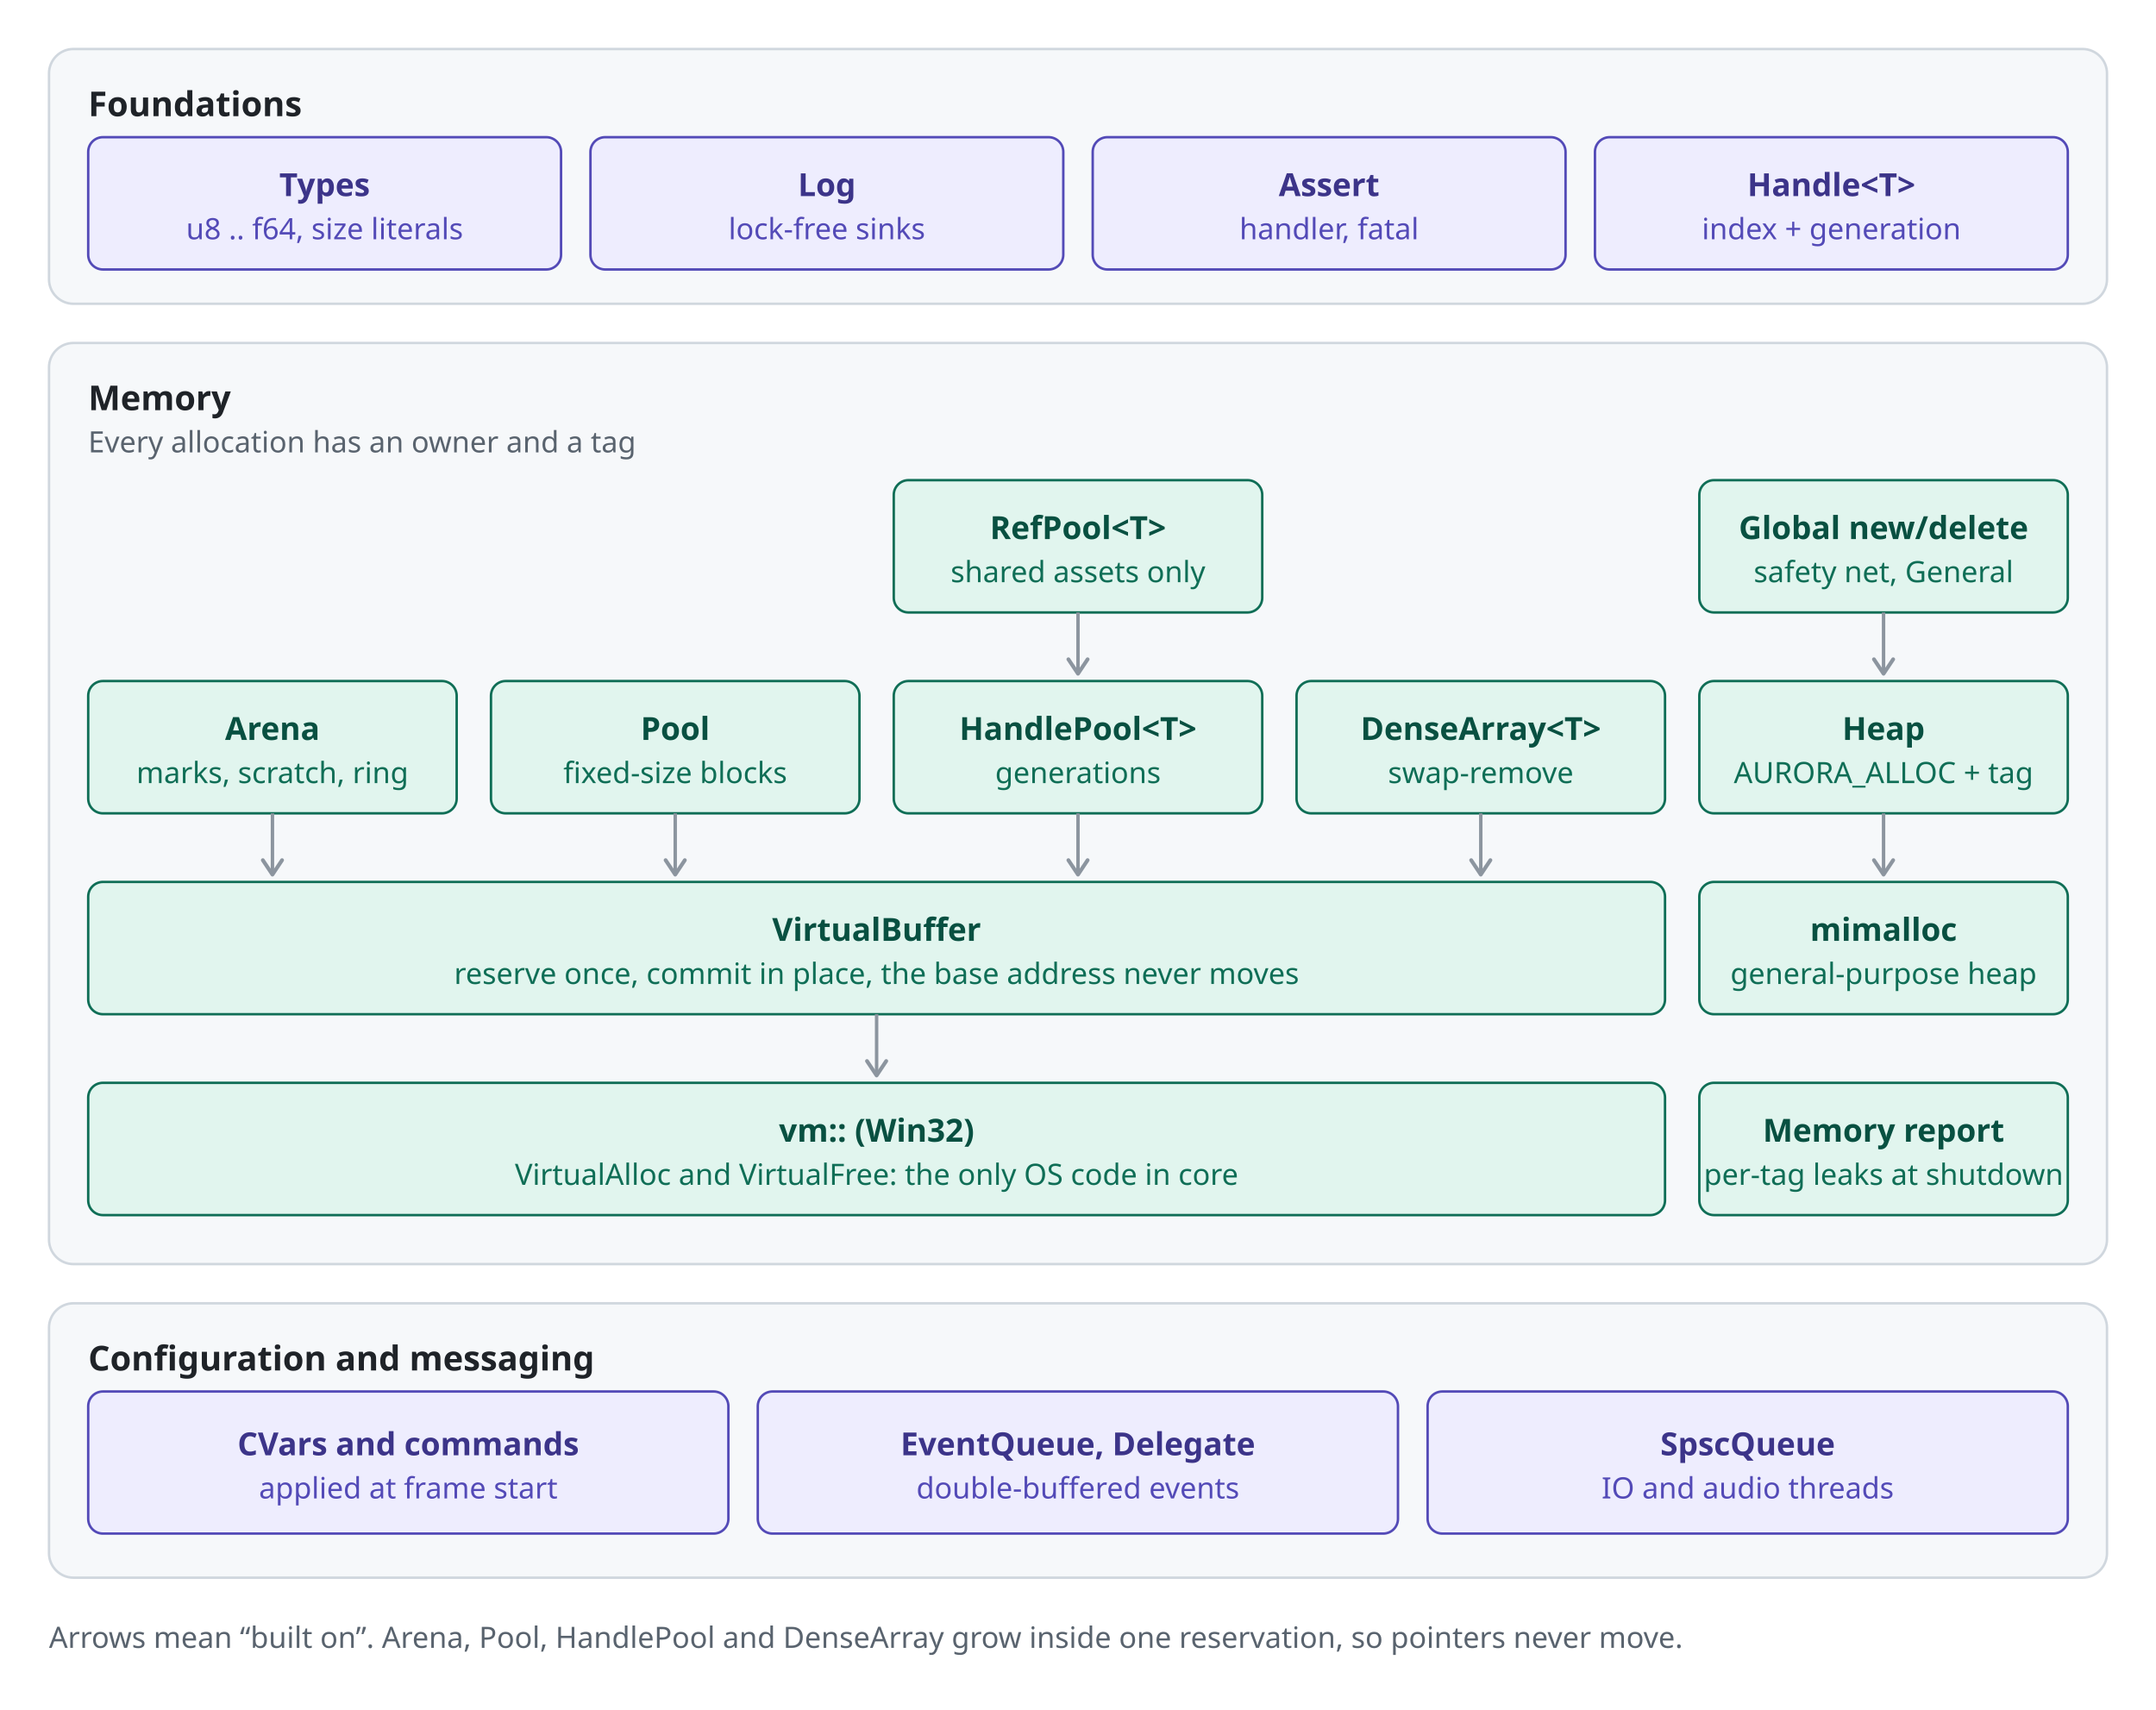
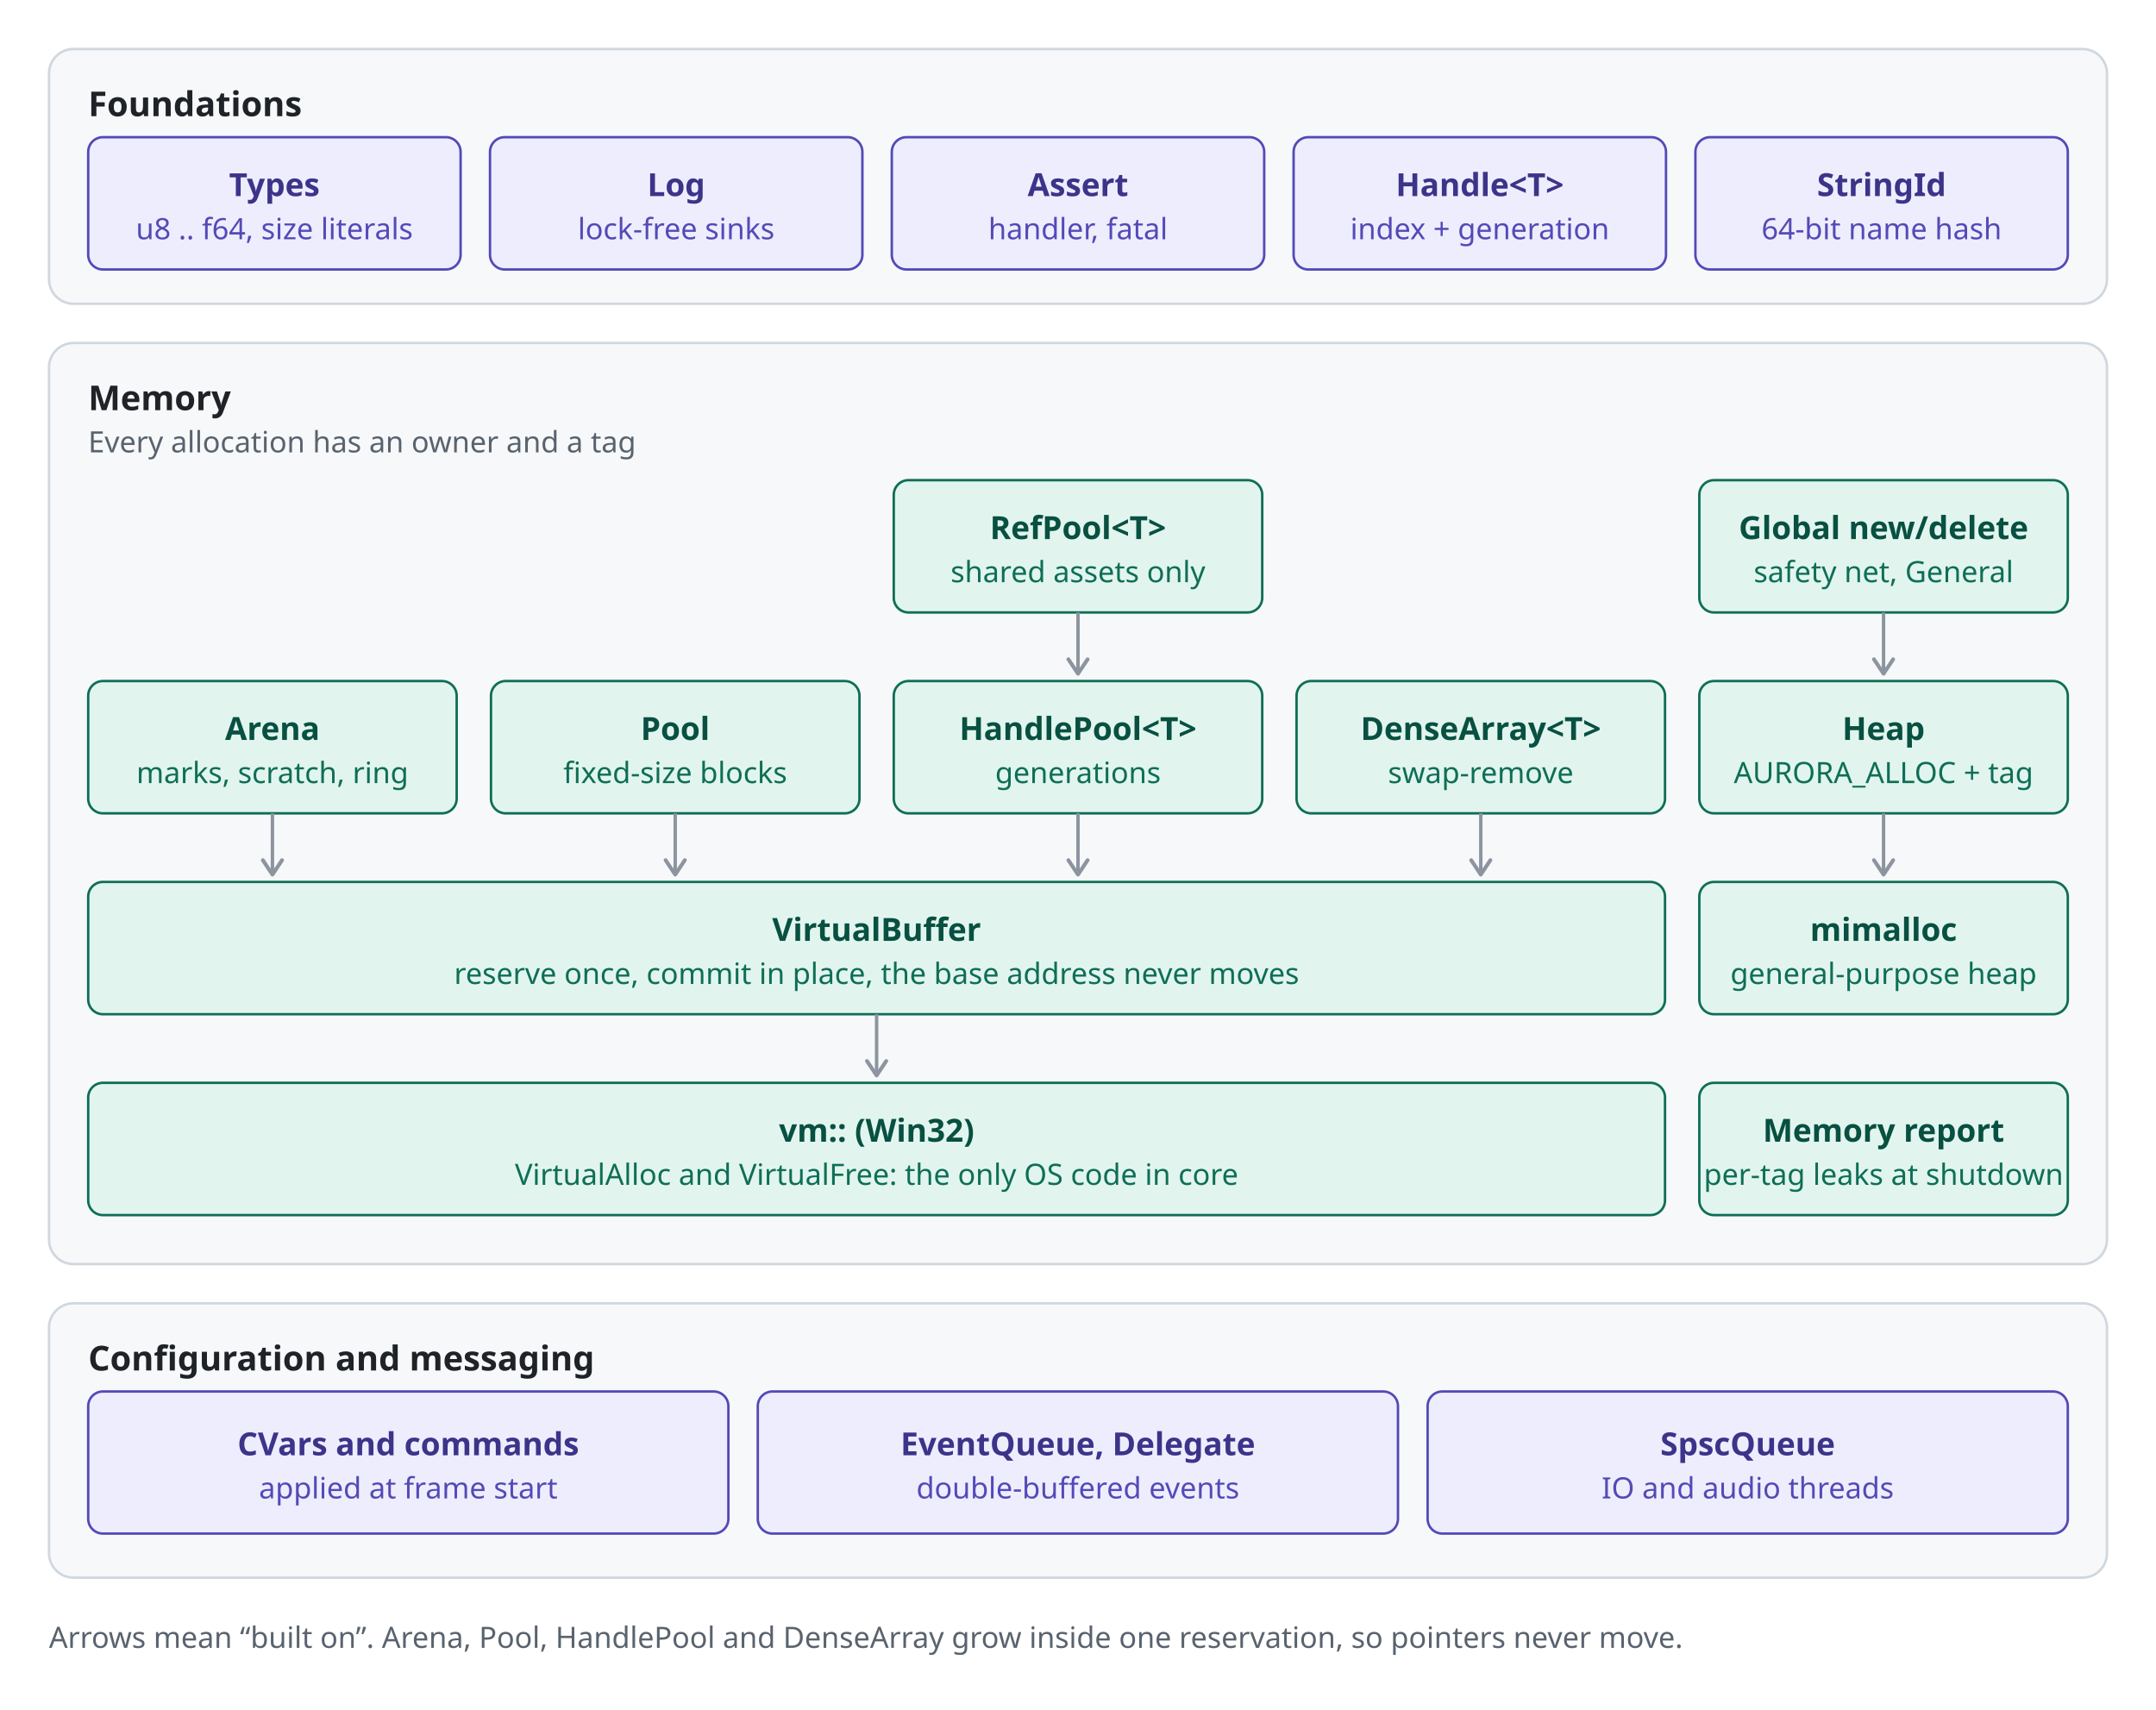
<svg xmlns="http://www.w3.org/2000/svg" width="880" height="698" viewBox="0 0 880 698" role="img" font-family="-apple-system, BlinkMacSystemFont, 'Segoe UI', 'Noto Sans', Helvetica, Arial, sans-serif">
  <defs>
    <marker id="arrow" viewBox="0 0 10 10" refX="8" refY="5" markerWidth="7" markerHeight="7" orient="auto-start-reverse">
      <path d="M2 1L8 5L2 9" fill="none" stroke="#8c959f" stroke-width="1.6" stroke-linecap="round" stroke-linejoin="round" />
    </marker>
  </defs>
  <rect x="20" y="20" width="840" height="104" rx="10" fill="#f6f8fa" stroke="#d0d7de" stroke-width="1" />
  <text x="36" y="42" font-size="14" font-weight="600" fill="#1f2328" text-anchor="start" dominant-baseline="central">Foundations</text>
-   <rect x="36.0" y="56" width="193.0" height="54" rx="6" fill="#EEEDFE" stroke="#534AB7" stroke-width="1" />
-   <text x="132.5" y="75.0" font-size="13" font-weight="600" fill="#3C3489" text-anchor="middle" dominant-baseline="central">Types</text>
-   <text x="132.5" y="93.0" font-size="12" font-weight="400" fill="#534AB7" text-anchor="middle" dominant-baseline="central">u8 .. f64, size literals</text>
-   <rect x="241.0" y="56" width="193.0" height="54" rx="6" fill="#EEEDFE" stroke="#534AB7" stroke-width="1" />
-   <text x="337.5" y="75.0" font-size="13" font-weight="600" fill="#3C3489" text-anchor="middle" dominant-baseline="central">Log</text>
-   <text x="337.5" y="93.0" font-size="12" font-weight="400" fill="#534AB7" text-anchor="middle" dominant-baseline="central">lock-free sinks</text>
-   <rect x="446.0" y="56" width="193.0" height="54" rx="6" fill="#EEEDFE" stroke="#534AB7" stroke-width="1" />
-   <text x="542.5" y="75.0" font-size="13" font-weight="600" fill="#3C3489" text-anchor="middle" dominant-baseline="central">Assert</text>
-   <text x="542.5" y="93.0" font-size="12" font-weight="400" fill="#534AB7" text-anchor="middle" dominant-baseline="central">handler, fatal</text>
-   <rect x="651.0" y="56" width="193.0" height="54" rx="6" fill="#EEEDFE" stroke="#534AB7" stroke-width="1" />
-   <text x="747.5" y="75.0" font-size="13" font-weight="600" fill="#3C3489" text-anchor="middle" dominant-baseline="central">Handle&lt;T&gt;</text>
-   <text x="747.5" y="93.0" font-size="12" font-weight="400" fill="#534AB7" text-anchor="middle" dominant-baseline="central">index + generation</text>
+   <rect x="36.0" y="56" width="152.0" height="54" rx="6" fill="#EEEDFE" stroke="#534AB7" stroke-width="1" />
+   <text x="112.0" y="75.0" font-size="13" font-weight="600" fill="#3C3489" text-anchor="middle" dominant-baseline="central">Types</text>
+   <text x="112.0" y="93.0" font-size="12" font-weight="400" fill="#534AB7" text-anchor="middle" dominant-baseline="central">u8 .. f64, size literals</text>
+   <rect x="200.0" y="56" width="152.0" height="54" rx="6" fill="#EEEDFE" stroke="#534AB7" stroke-width="1" />
+   <text x="276.0" y="75.0" font-size="13" font-weight="600" fill="#3C3489" text-anchor="middle" dominant-baseline="central">Log</text>
+   <text x="276.0" y="93.0" font-size="12" font-weight="400" fill="#534AB7" text-anchor="middle" dominant-baseline="central">lock-free sinks</text>
+   <rect x="364.0" y="56" width="152.0" height="54" rx="6" fill="#EEEDFE" stroke="#534AB7" stroke-width="1" />
+   <text x="440.0" y="75.0" font-size="13" font-weight="600" fill="#3C3489" text-anchor="middle" dominant-baseline="central">Assert</text>
+   <text x="440.0" y="93.0" font-size="12" font-weight="400" fill="#534AB7" text-anchor="middle" dominant-baseline="central">handler, fatal</text>
+   <rect x="528.0" y="56" width="152.0" height="54" rx="6" fill="#EEEDFE" stroke="#534AB7" stroke-width="1" />
+   <text x="604.0" y="75.0" font-size="13" font-weight="600" fill="#3C3489" text-anchor="middle" dominant-baseline="central">Handle&lt;T&gt;</text>
+   <text x="604.0" y="93.0" font-size="12" font-weight="400" fill="#534AB7" text-anchor="middle" dominant-baseline="central">index + generation</text>
+   <rect x="692.0" y="56" width="152.0" height="54" rx="6" fill="#EEEDFE" stroke="#534AB7" stroke-width="1" />
+   <text x="768.0" y="75.0" font-size="13" font-weight="600" fill="#3C3489" text-anchor="middle" dominant-baseline="central">StringId</text>
+   <text x="768.0" y="93.0" font-size="12" font-weight="400" fill="#534AB7" text-anchor="middle" dominant-baseline="central">64-bit name hash</text>
  <rect x="20" y="140" width="840" height="376" rx="10" fill="#f6f8fa" stroke="#d0d7de" stroke-width="1" />
  <text x="36" y="162" font-size="14" font-weight="600" fill="#1f2328" text-anchor="start" dominant-baseline="central">Memory</text>
  <text x="36" y="180" font-size="12" font-weight="400" fill="#59636e" text-anchor="start" dominant-baseline="central">Every allocation has an owner and a tag</text>
  <rect x="364.8" y="196" width="150.4" height="54" rx="6" fill="#E1F5EE" stroke="#0F6E56" stroke-width="1" />
  <text x="440.0" y="215.0" font-size="13" font-weight="600" fill="#085041" text-anchor="middle" dominant-baseline="central">RefPool&lt;T&gt;</text>
  <text x="440.0" y="233.0" font-size="12" font-weight="400" fill="#0F6E56" text-anchor="middle" dominant-baseline="central">shared assets only</text>
  <rect x="693.6" y="196" width="150.4" height="54" rx="6" fill="#E1F5EE" stroke="#0F6E56" stroke-width="1" />
  <text x="768.8" y="215.0" font-size="13" font-weight="600" fill="#085041" text-anchor="middle" dominant-baseline="central">Global new/delete</text>
  <text x="768.8" y="233.0" font-size="12" font-weight="400" fill="#0F6E56" text-anchor="middle" dominant-baseline="central">safety net, General</text>
  <rect x="36.0" y="278" width="150.4" height="54" rx="6" fill="#E1F5EE" stroke="#0F6E56" stroke-width="1" />
  <text x="111.2" y="297.0" font-size="13" font-weight="600" fill="#085041" text-anchor="middle" dominant-baseline="central">Arena</text>
  <text x="111.2" y="315.0" font-size="12" font-weight="400" fill="#0F6E56" text-anchor="middle" dominant-baseline="central">marks, scratch, ring</text>
  <rect x="200.4" y="278" width="150.4" height="54" rx="6" fill="#E1F5EE" stroke="#0F6E56" stroke-width="1" />
  <text x="275.6" y="297.0" font-size="13" font-weight="600" fill="#085041" text-anchor="middle" dominant-baseline="central">Pool</text>
  <text x="275.6" y="315.0" font-size="12" font-weight="400" fill="#0F6E56" text-anchor="middle" dominant-baseline="central">fixed-size blocks</text>
  <rect x="364.8" y="278" width="150.4" height="54" rx="6" fill="#E1F5EE" stroke="#0F6E56" stroke-width="1" />
  <text x="440.0" y="297.0" font-size="13" font-weight="600" fill="#085041" text-anchor="middle" dominant-baseline="central">HandlePool&lt;T&gt;</text>
  <text x="440.0" y="315.0" font-size="12" font-weight="400" fill="#0F6E56" text-anchor="middle" dominant-baseline="central">generations</text>
  <rect x="529.2" y="278" width="150.4" height="54" rx="6" fill="#E1F5EE" stroke="#0F6E56" stroke-width="1" />
  <text x="604.4" y="297.0" font-size="13" font-weight="600" fill="#085041" text-anchor="middle" dominant-baseline="central">DenseArray&lt;T&gt;</text>
  <text x="604.4" y="315.0" font-size="12" font-weight="400" fill="#0F6E56" text-anchor="middle" dominant-baseline="central">swap-remove</text>
  <rect x="693.6" y="278" width="150.4" height="54" rx="6" fill="#E1F5EE" stroke="#0F6E56" stroke-width="1" />
  <text x="768.8" y="297.0" font-size="13" font-weight="600" fill="#085041" text-anchor="middle" dominant-baseline="central">Heap</text>
  <text x="768.8" y="315.0" font-size="12" font-weight="400" fill="#0F6E56" text-anchor="middle" dominant-baseline="central">AURORA_ALLOC + tag</text>
  <path d="M440.0 250 L440.0 275" fill="none" stroke="#8c959f" stroke-width="1.4" marker-end="url(#arrow)" />
  <path d="M768.8 250 L768.8 275" fill="none" stroke="#8c959f" stroke-width="1.4" marker-end="url(#arrow)" />
  <path d="M111.2 332 L111.2 357" fill="none" stroke="#8c959f" stroke-width="1.4" marker-end="url(#arrow)" />
  <path d="M275.6 332 L275.6 357" fill="none" stroke="#8c959f" stroke-width="1.4" marker-end="url(#arrow)" />
  <path d="M440.0 332 L440.0 357" fill="none" stroke="#8c959f" stroke-width="1.4" marker-end="url(#arrow)" />
  <path d="M604.4 332 L604.4 357" fill="none" stroke="#8c959f" stroke-width="1.4" marker-end="url(#arrow)" />
  <path d="M768.8 332 L768.8 357" fill="none" stroke="#8c959f" stroke-width="1.4" marker-end="url(#arrow)" />
  <rect x="36.0" y="360" width="643.6" height="54" rx="6" fill="#E1F5EE" stroke="#0F6E56" stroke-width="1" />
  <text x="357.8" y="379.0" font-size="13" font-weight="600" fill="#085041" text-anchor="middle" dominant-baseline="central">VirtualBuffer</text>
  <text x="357.8" y="397.0" font-size="12" font-weight="400" fill="#0F6E56" text-anchor="middle" dominant-baseline="central">reserve once, commit in place, the base address never moves</text>
  <rect x="693.6" y="360" width="150.4" height="54" rx="6" fill="#E1F5EE" stroke="#0F6E56" stroke-width="1" />
  <text x="768.8" y="379.0" font-size="13" font-weight="600" fill="#085041" text-anchor="middle" dominant-baseline="central">mimalloc</text>
  <text x="768.8" y="397.0" font-size="12" font-weight="400" fill="#0F6E56" text-anchor="middle" dominant-baseline="central">general-purpose heap</text>
  <path d="M357.8 414 L357.8 439" fill="none" stroke="#8c959f" stroke-width="1.4" marker-end="url(#arrow)" />
  <rect x="36.0" y="442" width="643.6" height="54" rx="6" fill="#E1F5EE" stroke="#0F6E56" stroke-width="1" />
  <text x="357.8" y="461.0" font-size="13" font-weight="600" fill="#085041" text-anchor="middle" dominant-baseline="central">vm:: (Win32)</text>
  <text x="357.8" y="479.0" font-size="12" font-weight="400" fill="#0F6E56" text-anchor="middle" dominant-baseline="central">VirtualAlloc and VirtualFree: the only OS code in core</text>
  <rect x="693.6" y="442" width="150.4" height="54" rx="6" fill="#E1F5EE" stroke="#0F6E56" stroke-width="1" />
  <text x="768.8" y="461.0" font-size="13" font-weight="600" fill="#085041" text-anchor="middle" dominant-baseline="central">Memory report</text>
  <text x="768.8" y="479.0" font-size="12" font-weight="400" fill="#0F6E56" text-anchor="middle" dominant-baseline="central">per-tag leaks at shutdown</text>
  <rect x="20" y="532" width="840" height="112" rx="10" fill="#f6f8fa" stroke="#d0d7de" stroke-width="1" />
  <text x="36" y="554" font-size="14" font-weight="600" fill="#1f2328" text-anchor="start" dominant-baseline="central">Configuration and messaging</text>
  <rect x="36.0" y="568" width="261.3" height="58" rx="6" fill="#EEEDFE" stroke="#534AB7" stroke-width="1" />
  <text x="166.65" y="589.0" font-size="13" font-weight="600" fill="#3C3489" text-anchor="middle" dominant-baseline="central">CVars and commands</text>
  <text x="166.65" y="607.0" font-size="12" font-weight="400" fill="#534AB7" text-anchor="middle" dominant-baseline="central">applied at frame start</text>
  <rect x="309.3" y="568" width="261.3" height="58" rx="6" fill="#EEEDFE" stroke="#534AB7" stroke-width="1" />
  <text x="439.95" y="589.0" font-size="13" font-weight="600" fill="#3C3489" text-anchor="middle" dominant-baseline="central">EventQueue, Delegate</text>
  <text x="439.95" y="607.0" font-size="12" font-weight="400" fill="#534AB7" text-anchor="middle" dominant-baseline="central">double-buffered events</text>
  <rect x="582.7" y="568" width="261.3" height="58" rx="6" fill="#EEEDFE" stroke="#534AB7" stroke-width="1" />
  <text x="713.35" y="589.0" font-size="13" font-weight="600" fill="#3C3489" text-anchor="middle" dominant-baseline="central">SpscQueue</text>
  <text x="713.35" y="607.0" font-size="12" font-weight="400" fill="#534AB7" text-anchor="middle" dominant-baseline="central">IO and audio threads</text>
  <text x="20" y="668" font-size="12" font-weight="400" fill="#59636e" text-anchor="start" dominant-baseline="central">Arrows mean “built on”. Arena, Pool, HandlePool and DenseArray grow inside one reservation, so pointers never move.</text>
</svg>
